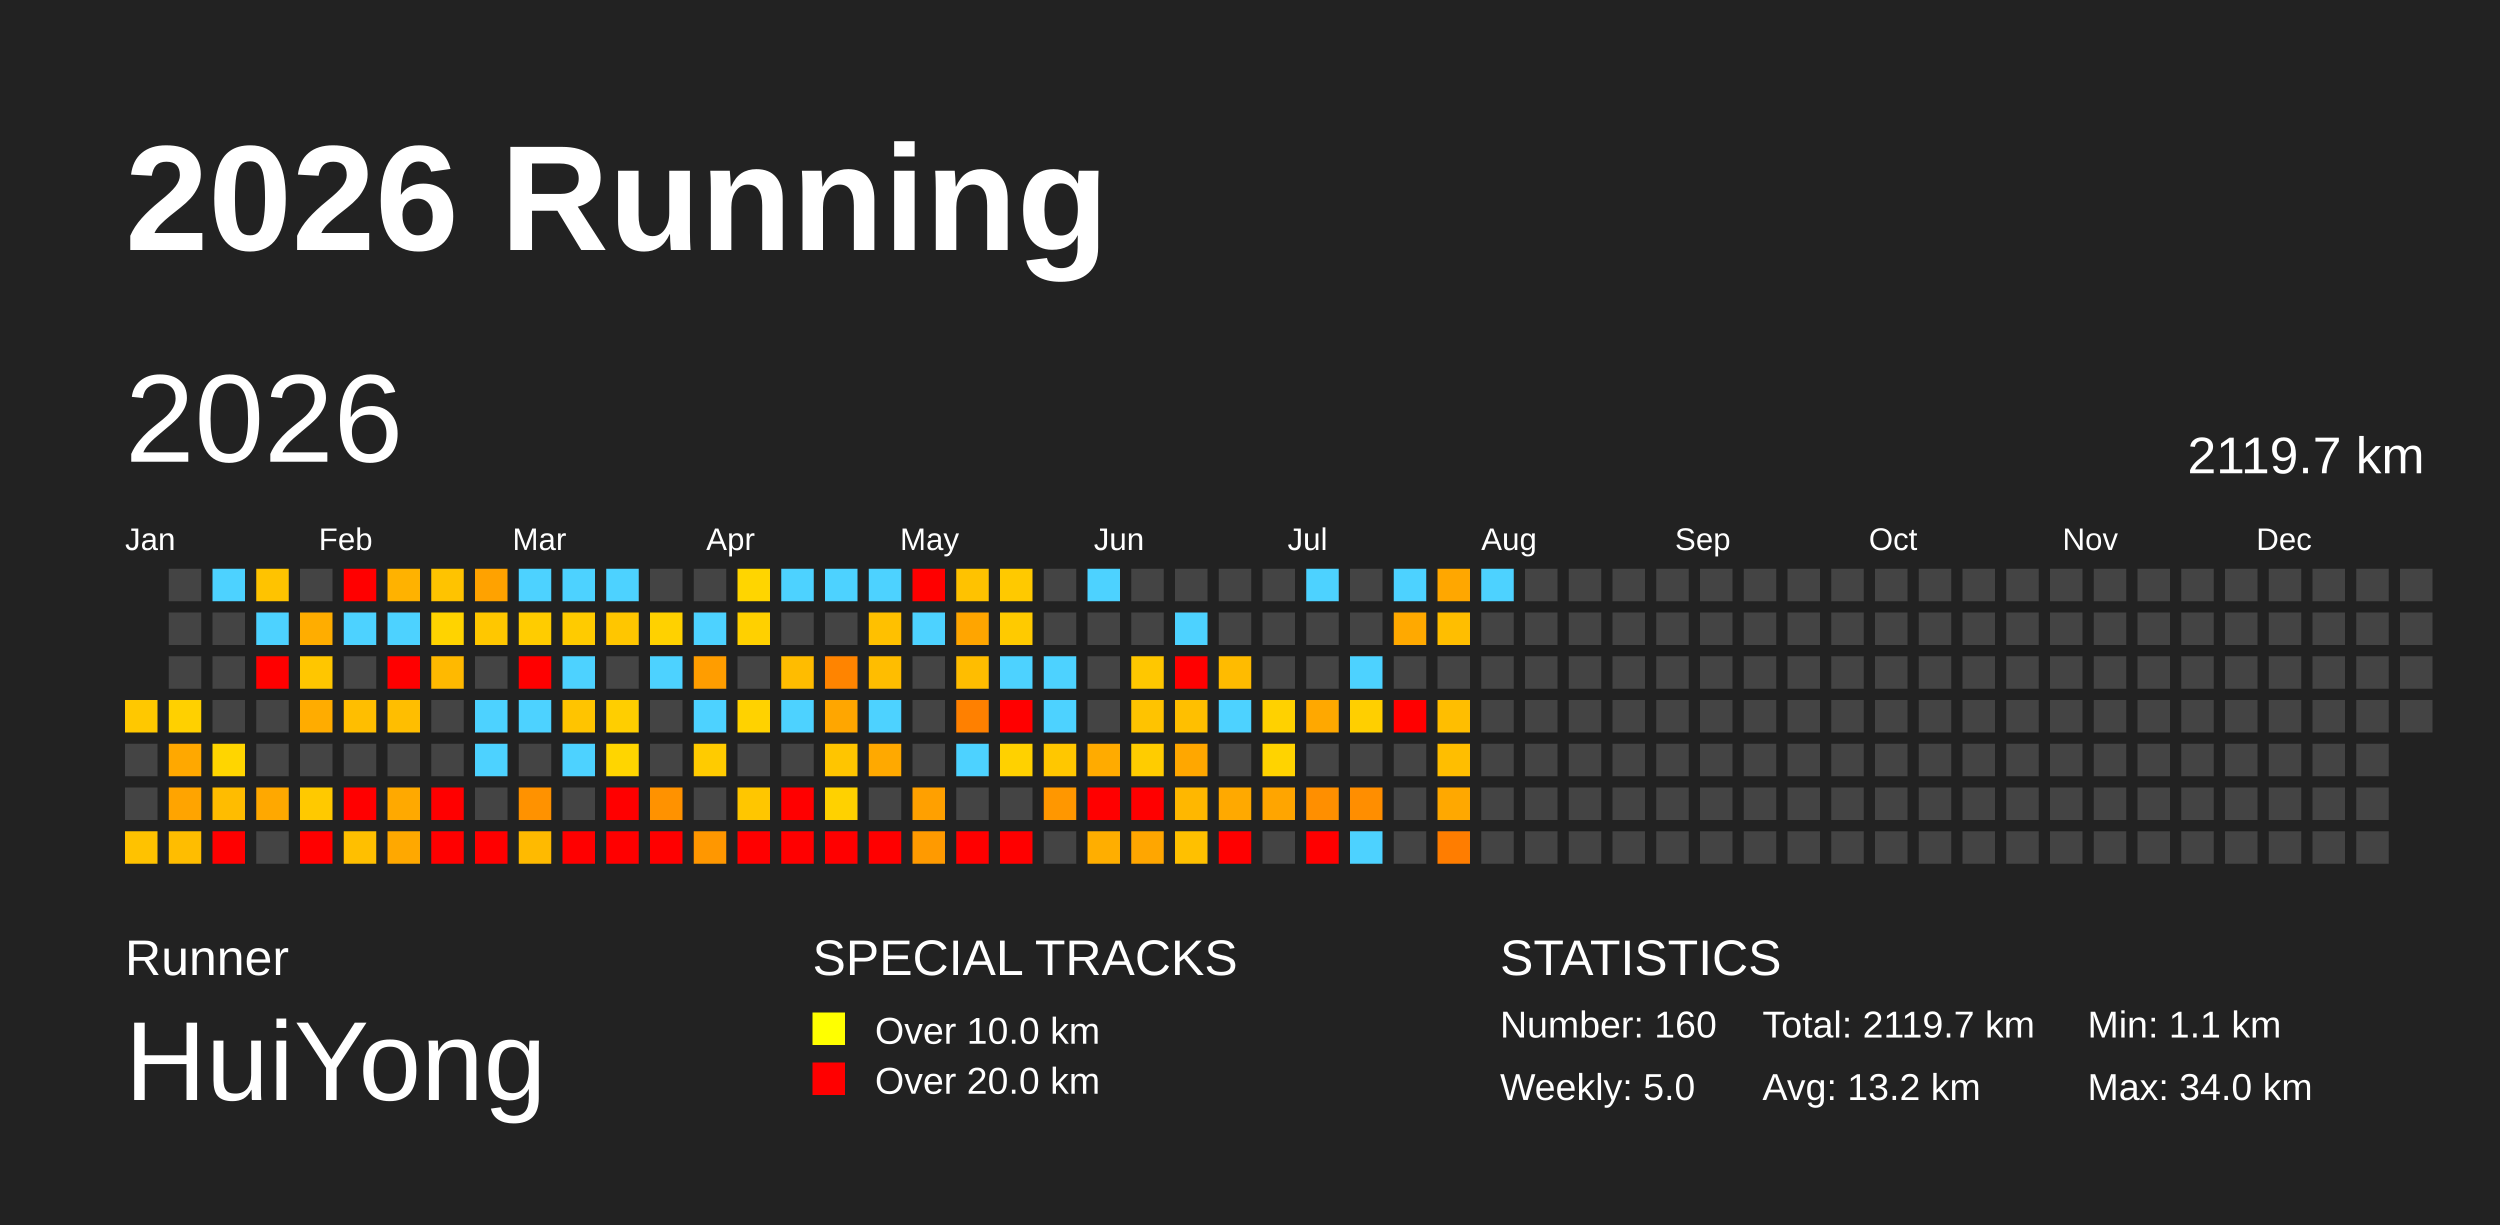
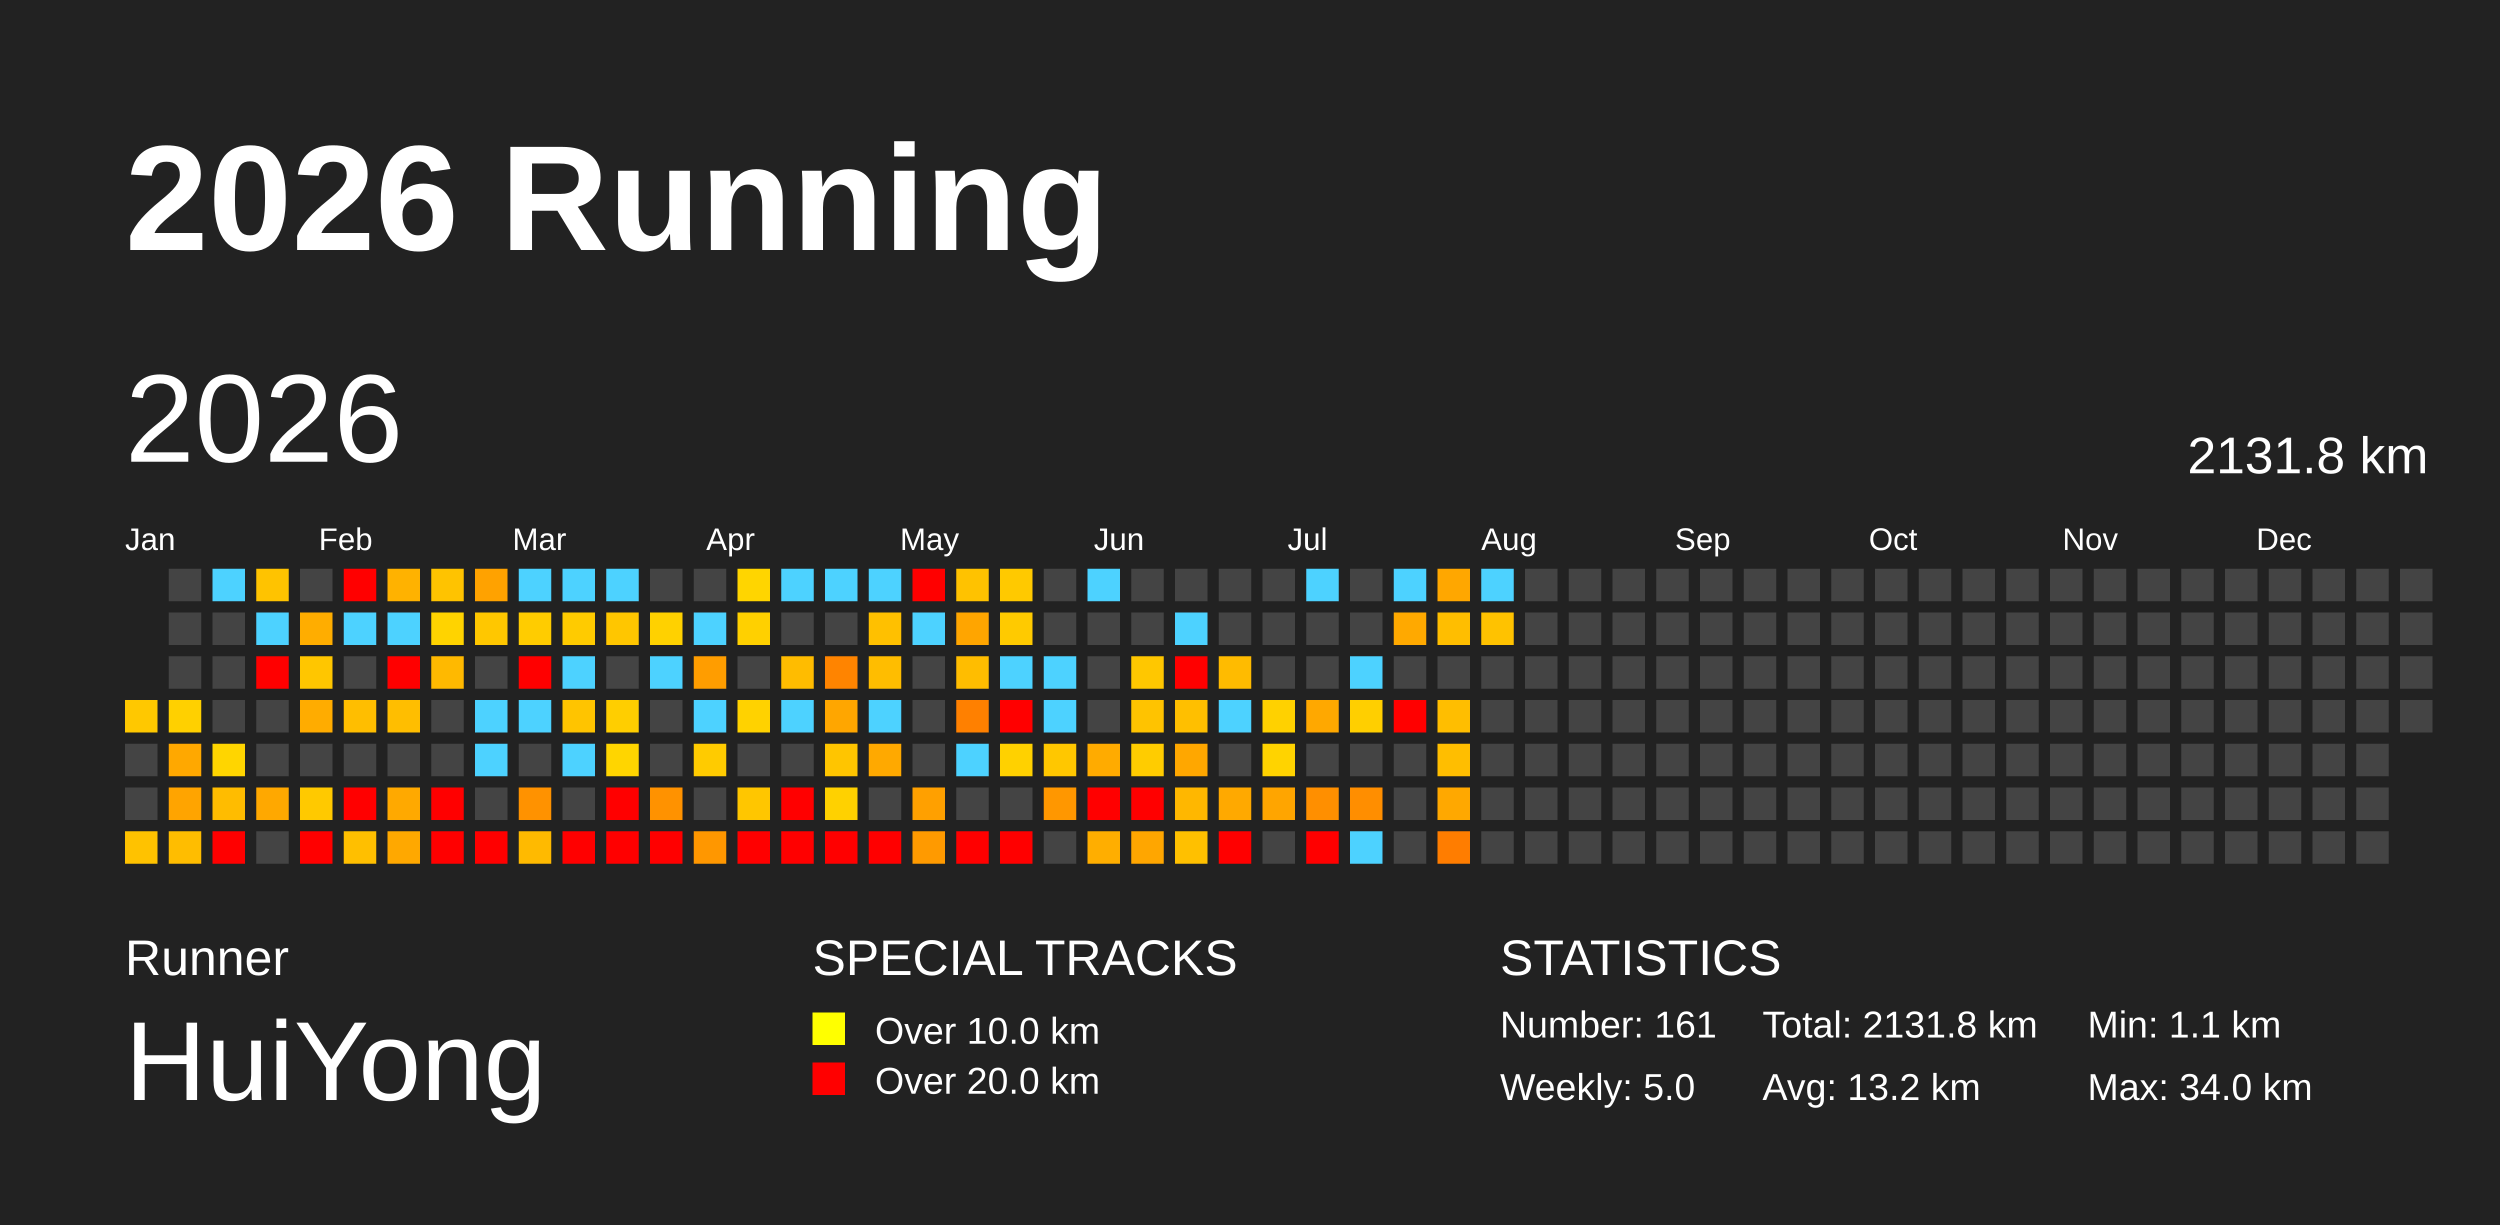
<svg xmlns="http://www.w3.org/2000/svg" baseProfile="full" height="98mm" version="1.1" viewBox="0,0,200,98" width="200mm">
  <defs />
  <rect fill="#222222" height="98" width="200" x="0" y="0" />
  <text fill="#FFFFFF" style="font-size:12px; font-family:Arial; font-weight:bold;" x="10" y="20">2026 Running</text>
  <text fill="#FFFFFF" style="font-size:4px; font-family:Arial" x="10" y="78">Runner</text>
  <text fill="#FFFFFF" style="font-size:9px; font-family:Arial" x="10" y="88">HuiYong</text>
  <text fill="#FFFFFF" style="font-size:4px; font-family:Arial" x="65" y="78">SPECIAL TRACKS</text>
  <rect fill="yellow" height="2.6" width="2.6" x="65" y="81" />
  <text fill="#FFFFFF" style="font-size:3px; font-family:Arial" x="70" y="83.5">Over 10.0 km</text>
  <rect fill="red" height="2.6" width="2.6" x="65" y="85" />
  <text fill="#FFFFFF" style="font-size:3px; font-family:Arial" x="70" y="87.5">Over 20.0 km</text>
  <text fill="#FFFFFF" style="font-size:4px; font-family:Arial" x="120" y="78">STATISTICS</text>
-   <text fill="#FFFFFF" style="font-size:3px; font-family:Arial" x="120" y="83">Number: 160</text>
+   <text fill="#FFFFFF" style="font-size:3px; font-family:Arial" x="120" y="83">Number: 161</text>
  <text fill="#FFFFFF" style="font-size:3px; font-family:Arial" x="120" y="88">Weekly: 5.0</text>
-   <text fill="#FFFFFF" style="font-size:3px; font-family:Arial" x="141" y="83">Total: 2119.7 km</text>
+   <text fill="#FFFFFF" style="font-size:3px; font-family:Arial" x="141" y="83">Total: 2131.8 km</text>
  <text fill="#FFFFFF" style="font-size:3px; font-family:Arial" x="141" y="88">Avg: 13.2 km</text>
  <text fill="#FFFFFF" style="font-size:3px; font-family:Arial" x="167" y="83">Min: 1.1 km</text>
  <text fill="#FFFFFF" style="font-size:3px; font-family:Arial" x="167" y="88">Max: 34.0 km</text>
  <text dominant-baseline="hanging" fill="#FFFFFF" style="font-size:10.0px; font-family:Arial;" x="10" y="30">2026</text>
-   <text dominant-baseline="hanging" fill="#FFFFFF" style="font-size:4.125px; font-family:Arial;" x="175" y="35">2119.7 km</text>
+   <text dominant-baseline="hanging" fill="#FFFFFF" style="font-size:4.125px; font-family:Arial;" x="175" y="35">2131.8 km</text>
  <text fill="#FFFFFF" style="font-size:2.5px; font-family:Arial" x="10.0" y="44">Jan</text>
  <text fill="#FFFFFF" style="font-size:2.5px; font-family:Arial" x="25.5" y="44">Feb</text>
  <text fill="#FFFFFF" style="font-size:2.5px; font-family:Arial" x="41.0" y="44">Mar</text>
  <text fill="#FFFFFF" style="font-size:2.5px; font-family:Arial" x="56.5" y="44">Apr</text>
  <text fill="#FFFFFF" style="font-size:2.5px; font-family:Arial" x="72.0" y="44">May</text>
  <text fill="#FFFFFF" style="font-size:2.5px; font-family:Arial" x="87.5" y="44">Jun</text>
  <text fill="#FFFFFF" style="font-size:2.5px; font-family:Arial" x="103.0" y="44">Jul</text>
  <text fill="#FFFFFF" style="font-size:2.5px; font-family:Arial" x="118.5" y="44">Aug</text>
  <text fill="#FFFFFF" style="font-size:2.5px; font-family:Arial" x="134.0" y="44">Sep</text>
  <text fill="#FFFFFF" style="font-size:2.5px; font-family:Arial" x="149.5" y="44">Oct</text>
  <text fill="#FFFFFF" style="font-size:2.5px; font-family:Arial" x="165.0" y="44">Nov</text>
  <text fill="#FFFFFF" style="font-size:2.5px; font-family:Arial" x="180.5" y="44">Dec</text>
  <rect fill="#ffc800" height="2.6" width="2.6" x="10.0" y="56.0" />
  <rect fill="#444444" height="2.6" width="2.6" x="10.0" y="59.5" />
  <rect fill="#444444" height="2.6" width="2.6" x="10.0" y="63.0" />
  <rect fill="#ffc200" height="2.6" width="2.6" x="10.0" y="66.5" />
  <rect fill="#444444" height="2.6" width="2.6" x="13.5" y="45.5" />
  <rect fill="#444444" height="2.6" width="2.6" x="13.5" y="49.0" />
  <rect fill="#444444" height="2.6" width="2.6" x="13.5" y="52.5" />
  <rect fill="#ffd000" height="2.6" width="2.6" x="13.5" y="56.0" />
  <rect fill="#ffa800" height="2.6" width="2.6" x="13.5" y="59.5" />
  <rect fill="#ffa400" height="2.6" width="2.6" x="13.5" y="63.0" />
  <rect fill="#ffbd00" height="2.6" width="2.6" x="13.5" y="66.5" />
  <rect fill="#4dd2ff" height="2.6" width="2.6" x="17.0" y="45.5" />
  <rect fill="#444444" height="2.6" width="2.6" x="17.0" y="49.0" />
  <rect fill="#444444" height="2.6" width="2.6" x="17.0" y="52.5" />
  <rect fill="#444444" height="2.6" width="2.6" x="17.0" y="56.0" />
  <rect fill="#ffd500" height="2.6" width="2.6" x="17.0" y="59.5" />
  <rect fill="#ffbc00" height="2.6" width="2.6" x="17.0" y="63.0" />
  <rect fill="red" height="2.6" width="2.6" x="17.0" y="66.5" />
  <rect fill="#ffc300" height="2.6" width="2.6" x="20.5" y="45.5" />
  <rect fill="#4dd2ff" height="2.6" width="2.6" x="20.5" y="49.0" />
  <rect fill="red" height="2.6" width="2.6" x="20.5" y="52.5" />
  <rect fill="#444444" height="2.6" width="2.6" x="20.5" y="56.0" />
  <rect fill="#444444" height="2.6" width="2.6" x="20.5" y="59.5" />
  <rect fill="#ffa800" height="2.6" width="2.6" x="20.5" y="63.0" />
  <rect fill="#444444" height="2.6" width="2.6" x="20.5" y="66.5" />
  <rect fill="#444444" height="2.6" width="2.6" x="24.0" y="45.5" />
  <rect fill="#ffad00" height="2.6" width="2.6" x="24.0" y="49.0" />
  <rect fill="#ffc600" height="2.6" width="2.6" x="24.0" y="52.5" />
  <rect fill="#ffac00" height="2.6" width="2.6" x="24.0" y="56.0" />
  <rect fill="#444444" height="2.6" width="2.6" x="24.0" y="59.5" />
  <rect fill="#ffc900" height="2.6" width="2.6" x="24.0" y="63.0" />
  <rect fill="red" height="2.6" width="2.6" x="24.0" y="66.5" />
  <rect fill="red" height="2.6" width="2.6" x="27.5" y="45.5" />
  <rect fill="#4dd2ff" height="2.6" width="2.6" x="27.5" y="49.0" />
  <rect fill="#444444" height="2.6" width="2.6" x="27.5" y="52.5" />
  <rect fill="#ffbe00" height="2.6" width="2.6" x="27.5" y="56.0" />
  <rect fill="#444444" height="2.6" width="2.6" x="27.5" y="59.5" />
  <rect fill="red" height="2.6" width="2.6" x="27.5" y="63.0" />
  <rect fill="#ffbf00" height="2.6" width="2.6" x="27.5" y="66.5" />
  <rect fill="#ffb200" height="2.6" width="2.6" x="31.0" y="45.5" />
  <rect fill="#4dd2ff" height="2.6" width="2.6" x="31.0" y="49.0" />
  <rect fill="red" height="2.6" width="2.6" x="31.0" y="52.5" />
  <rect fill="#ffbe00" height="2.6" width="2.6" x="31.0" y="56.0" />
  <rect fill="#444444" height="2.6" width="2.6" x="31.0" y="59.5" />
  <rect fill="#ffa900" height="2.6" width="2.6" x="31.0" y="63.0" />
  <rect fill="#ffa800" height="2.6" width="2.6" x="31.0" y="66.5" />
  <rect fill="#ffc300" height="2.6" width="2.6" x="34.5" y="45.5" />
  <rect fill="#ffd300" height="2.6" width="2.6" x="34.5" y="49.0" />
  <rect fill="#ffb900" height="2.6" width="2.6" x="34.5" y="52.5" />
  <rect fill="#444444" height="2.6" width="2.6" x="34.5" y="56.0" />
  <rect fill="#444444" height="2.6" width="2.6" x="34.5" y="59.5" />
  <rect fill="red" height="2.6" width="2.6" x="34.5" y="63.0" />
  <rect fill="red" height="2.6" width="2.6" x="34.5" y="66.5" />
  <rect fill="#ffa200" height="2.6" width="2.6" x="38.0" y="45.5" />
  <rect fill="#ffc700" height="2.6" width="2.6" x="38.0" y="49.0" />
  <rect fill="#444444" height="2.6" width="2.6" x="38.0" y="52.5" />
  <rect fill="#4dd2ff" height="2.6" width="2.6" x="38.0" y="56.0" />
  <rect fill="#4dd2ff" height="2.6" width="2.6" x="38.0" y="59.5" />
  <rect fill="#444444" height="2.6" width="2.6" x="38.0" y="63.0" />
  <rect fill="red" height="2.6" width="2.6" x="38.0" y="66.5" />
  <rect fill="#4dd2ff" height="2.6" width="2.6" x="41.5" y="45.5" />
  <rect fill="#ffcc00" height="2.6" width="2.6" x="41.5" y="49.0" />
  <rect fill="red" height="2.6" width="2.6" x="41.5" y="52.5" />
  <rect fill="#4dd2ff" height="2.6" width="2.6" x="41.5" y="56.0" />
  <rect fill="#444444" height="2.6" width="2.6" x="41.5" y="59.5" />
  <rect fill="#ff9200" height="2.6" width="2.6" x="41.5" y="63.0" />
  <rect fill="#ffba00" height="2.6" width="2.6" x="41.5" y="66.5" />
  <rect fill="#4dd2ff" height="2.6" width="2.6" x="45.0" y="45.5" />
  <rect fill="#ffcb00" height="2.6" width="2.6" x="45.0" y="49.0" />
  <rect fill="#4dd2ff" height="2.6" width="2.6" x="45.0" y="52.5" />
  <rect fill="#ffc400" height="2.6" width="2.6" x="45.0" y="56.0" />
  <rect fill="#4dd2ff" height="2.6" width="2.6" x="45.0" y="59.5" />
  <rect fill="#444444" height="2.6" width="2.6" x="45.0" y="63.0" />
  <rect fill="red" height="2.6" width="2.6" x="45.0" y="66.5" />
  <rect fill="#4dd2ff" height="2.6" width="2.6" x="48.5" y="45.5" />
  <rect fill="#ffc600" height="2.6" width="2.6" x="48.5" y="49.0" />
  <rect fill="#444444" height="2.6" width="2.6" x="48.5" y="52.5" />
  <rect fill="#ffce00" height="2.6" width="2.6" x="48.5" y="56.0" />
  <rect fill="#ffd500" height="2.6" width="2.6" x="48.5" y="59.5" />
  <rect fill="red" height="2.6" width="2.6" x="48.5" y="63.0" />
  <rect fill="red" height="2.6" width="2.6" x="48.5" y="66.5" />
  <rect fill="#444444" height="2.6" width="2.6" x="52.0" y="45.5" />
  <rect fill="#ffd100" height="2.6" width="2.6" x="52.0" y="49.0" />
  <rect fill="#4dd2ff" height="2.6" width="2.6" x="52.0" y="52.5" />
  <rect fill="#444444" height="2.6" width="2.6" x="52.0" y="56.0" />
  <rect fill="#444444" height="2.6" width="2.6" x="52.0" y="59.5" />
  <rect fill="#ff9200" height="2.6" width="2.6" x="52.0" y="63.0" />
  <rect fill="red" height="2.6" width="2.6" x="52.0" y="66.5" />
  <rect fill="#444444" height="2.6" width="2.6" x="55.5" y="45.5" />
  <rect fill="#4dd2ff" height="2.6" width="2.6" x="55.5" y="49.0" />
  <rect fill="#ff9d00" height="2.6" width="2.6" x="55.5" y="52.5" />
  <rect fill="#4dd2ff" height="2.6" width="2.6" x="55.5" y="56.0" />
  <rect fill="#ffcb00" height="2.6" width="2.6" x="55.5" y="59.5" />
  <rect fill="#444444" height="2.6" width="2.6" x="55.5" y="63.0" />
  <rect fill="#ff9700" height="2.6" width="2.6" x="55.5" y="66.5" />
  <rect fill="#ffd500" height="2.6" width="2.6" x="59.0" y="45.5" />
  <rect fill="#ffd000" height="2.6" width="2.6" x="59.0" y="49.0" />
  <rect fill="#444444" height="2.6" width="2.6" x="59.0" y="52.5" />
  <rect fill="#ffd200" height="2.6" width="2.6" x="59.0" y="56.0" />
  <rect fill="#444444" height="2.6" width="2.6" x="59.0" y="59.5" />
  <rect fill="#ffc600" height="2.6" width="2.6" x="59.0" y="63.0" />
  <rect fill="red" height="2.6" width="2.6" x="59.0" y="66.5" />
  <rect fill="#4dd2ff" height="2.6" width="2.6" x="62.5" y="45.5" />
  <rect fill="#444444" height="2.6" width="2.6" x="62.5" y="49.0" />
  <rect fill="#ffbc00" height="2.6" width="2.6" x="62.5" y="52.5" />
  <rect fill="#4dd2ff" height="2.6" width="2.6" x="62.5" y="56.0" />
  <rect fill="#444444" height="2.6" width="2.6" x="62.5" y="59.5" />
  <rect fill="red" height="2.6" width="2.6" x="62.5" y="63.0" />
  <rect fill="red" height="2.6" width="2.6" x="62.5" y="66.5" />
  <rect fill="#4dd2ff" height="2.6" width="2.6" x="66.0" y="45.5" />
  <rect fill="#444444" height="2.6" width="2.6" x="66.0" y="49.0" />
  <rect fill="#ff8400" height="2.6" width="2.6" x="66.0" y="52.5" />
  <rect fill="#ffa600" height="2.6" width="2.6" x="66.0" y="56.0" />
  <rect fill="#ffc500" height="2.6" width="2.6" x="66.0" y="59.5" />
  <rect fill="#ffd100" height="2.6" width="2.6" x="66.0" y="63.0" />
  <rect fill="red" height="2.6" width="2.6" x="66.0" y="66.5" />
  <rect fill="#4dd2ff" height="2.6" width="2.6" x="69.5" y="45.5" />
  <rect fill="#ffc000" height="2.6" width="2.6" x="69.5" y="49.0" />
  <rect fill="#ffbd00" height="2.6" width="2.6" x="69.5" y="52.5" />
  <rect fill="#4dd2ff" height="2.6" width="2.6" x="69.5" y="56.0" />
  <rect fill="#ffa900" height="2.6" width="2.6" x="69.5" y="59.5" />
  <rect fill="#444444" height="2.6" width="2.6" x="69.5" y="63.0" />
  <rect fill="red" height="2.6" width="2.6" x="69.5" y="66.5" />
  <rect fill="red" height="2.6" width="2.6" x="73.0" y="45.5" />
  <rect fill="#4dd2ff" height="2.6" width="2.6" x="73.0" y="49.0" />
  <rect fill="#444444" height="2.6" width="2.6" x="73.0" y="52.5" />
  <rect fill="#444444" height="2.6" width="2.6" x="73.0" y="56.0" />
  <rect fill="#444444" height="2.6" width="2.6" x="73.0" y="59.5" />
  <rect fill="#ffa000" height="2.6" width="2.6" x="73.0" y="63.0" />
  <rect fill="#ff9a00" height="2.6" width="2.6" x="73.0" y="66.5" />
  <rect fill="#ffc200" height="2.6" width="2.6" x="76.5" y="45.5" />
  <rect fill="#ffa500" height="2.6" width="2.6" x="76.5" y="49.0" />
  <rect fill="#ffbd00" height="2.6" width="2.6" x="76.5" y="52.5" />
  <rect fill="#ff8000" height="2.6" width="2.6" x="76.5" y="56.0" />
  <rect fill="#4dd2ff" height="2.6" width="2.6" x="76.5" y="59.5" />
  <rect fill="#444444" height="2.6" width="2.6" x="76.5" y="63.0" />
  <rect fill="red" height="2.6" width="2.6" x="76.5" y="66.5" />
  <rect fill="#ffc900" height="2.6" width="2.6" x="80.0" y="45.5" />
  <rect fill="#ffca00" height="2.6" width="2.6" x="80.0" y="49.0" />
  <rect fill="#4dd2ff" height="2.6" width="2.6" x="80.0" y="52.5" />
  <rect fill="red" height="2.6" width="2.6" x="80.0" y="56.0" />
  <rect fill="#ffd100" height="2.6" width="2.6" x="80.0" y="59.5" />
  <rect fill="#444444" height="2.6" width="2.6" x="80.0" y="63.0" />
  <rect fill="red" height="2.6" width="2.6" x="80.0" y="66.5" />
  <rect fill="#444444" height="2.6" width="2.6" x="83.5" y="45.5" />
  <rect fill="#444444" height="2.6" width="2.6" x="83.5" y="49.0" />
  <rect fill="#4dd2ff" height="2.6" width="2.6" x="83.5" y="52.5" />
  <rect fill="#4dd2ff" height="2.6" width="2.6" x="83.5" y="56.0" />
  <rect fill="#ffc700" height="2.6" width="2.6" x="83.5" y="59.5" />
  <rect fill="#ff9700" height="2.6" width="2.6" x="83.5" y="63.0" />
  <rect fill="#444444" height="2.6" width="2.6" x="83.5" y="66.5" />
  <rect fill="#4dd2ff" height="2.6" width="2.6" x="87.0" y="45.5" />
  <rect fill="#444444" height="2.6" width="2.6" x="87.0" y="49.0" />
  <rect fill="#444444" height="2.6" width="2.6" x="87.0" y="52.5" />
  <rect fill="#444444" height="2.6" width="2.6" x="87.0" y="56.0" />
  <rect fill="#ffab00" height="2.6" width="2.6" x="87.0" y="59.5" />
  <rect fill="red" height="2.6" width="2.6" x="87.0" y="63.0" />
  <rect fill="#ffae00" height="2.6" width="2.6" x="87.0" y="66.5" />
  <rect fill="#444444" height="2.6" width="2.6" x="90.5" y="45.5" />
  <rect fill="#444444" height="2.6" width="2.6" x="90.5" y="49.0" />
  <rect fill="#ffc700" height="2.6" width="2.6" x="90.5" y="52.5" />
  <rect fill="#ffc300" height="2.6" width="2.6" x="90.5" y="56.0" />
  <rect fill="#ffcc00" height="2.6" width="2.6" x="90.5" y="59.5" />
  <rect fill="red" height="2.6" width="2.6" x="90.5" y="63.0" />
  <rect fill="#ffa600" height="2.6" width="2.6" x="90.5" y="66.5" />
  <rect fill="#444444" height="2.6" width="2.6" x="94.0" y="45.5" />
  <rect fill="#4dd2ff" height="2.6" width="2.6" x="94.0" y="49.0" />
  <rect fill="red" height="2.6" width="2.6" x="94.0" y="52.5" />
  <rect fill="#ffbf00" height="2.6" width="2.6" x="94.0" y="56.0" />
  <rect fill="#ffa700" height="2.6" width="2.6" x="94.0" y="59.5" />
  <rect fill="#ffb700" height="2.6" width="2.6" x="94.0" y="63.0" />
  <rect fill="#ffc000" height="2.6" width="2.6" x="94.0" y="66.5" />
  <rect fill="#444444" height="2.6" width="2.6" x="97.5" y="45.5" />
  <rect fill="#444444" height="2.6" width="2.6" x="97.5" y="49.0" />
  <rect fill="#ffbb00" height="2.6" width="2.6" x="97.5" y="52.5" />
  <rect fill="#4dd2ff" height="2.6" width="2.6" x="97.5" y="56.0" />
  <rect fill="#444444" height="2.6" width="2.6" x="97.5" y="59.5" />
  <rect fill="#ffa900" height="2.6" width="2.6" x="97.5" y="63.0" />
  <rect fill="red" height="2.6" width="2.6" x="97.5" y="66.5" />
  <rect fill="#444444" height="2.6" width="2.6" x="101.0" y="45.5" />
  <rect fill="#444444" height="2.6" width="2.6" x="101.0" y="49.0" />
  <rect fill="#444444" height="2.6" width="2.6" x="101.0" y="52.5" />
  <rect fill="#ffd100" height="2.6" width="2.6" x="101.0" y="56.0" />
  <rect fill="#ffd300" height="2.6" width="2.6" x="101.0" y="59.5" />
  <rect fill="#ffa500" height="2.6" width="2.6" x="101.0" y="63.0" />
  <rect fill="#444444" height="2.6" width="2.6" x="101.0" y="66.5" />
  <rect fill="#4dd2ff" height="2.6" width="2.6" x="104.5" y="45.5" />
  <rect fill="#444444" height="2.6" width="2.6" x="104.5" y="49.0" />
  <rect fill="#444444" height="2.6" width="2.6" x="104.5" y="52.5" />
  <rect fill="#ffa800" height="2.6" width="2.6" x="104.5" y="56.0" />
  <rect fill="#444444" height="2.6" width="2.6" x="104.5" y="59.5" />
  <rect fill="#ff8f00" height="2.6" width="2.6" x="104.5" y="63.0" />
  <rect fill="red" height="2.6" width="2.6" x="104.5" y="66.5" />
  <rect fill="#444444" height="2.6" width="2.6" x="108.0" y="45.5" />
  <rect fill="#444444" height="2.6" width="2.6" x="108.0" y="49.0" />
  <rect fill="#4dd2ff" height="2.6" width="2.6" x="108.0" y="52.5" />
  <rect fill="#ffcf00" height="2.6" width="2.6" x="108.0" y="56.0" />
  <rect fill="#444444" height="2.6" width="2.6" x="108.0" y="59.5" />
  <rect fill="#ff8e00" height="2.6" width="2.6" x="108.0" y="63.0" />
  <rect fill="#4dd2ff" height="2.6" width="2.6" x="108.0" y="66.5" />
  <rect fill="#4dd2ff" height="2.6" width="2.6" x="111.5" y="45.5" />
  <rect fill="#ffa900" height="2.6" width="2.6" x="111.5" y="49.0" />
  <rect fill="#444444" height="2.6" width="2.6" x="111.5" y="52.5" />
  <rect fill="red" height="2.6" width="2.6" x="111.5" y="56.0" />
  <rect fill="#444444" height="2.6" width="2.6" x="111.5" y="59.5" />
  <rect fill="#444444" height="2.6" width="2.6" x="111.5" y="63.0" />
  <rect fill="#444444" height="2.6" width="2.6" x="111.5" y="66.5" />
  <rect fill="#ffa700" height="2.6" width="2.6" x="115.0" y="45.5" />
  <rect fill="#ffbe00" height="2.6" width="2.6" x="115.0" y="49.0" />
  <rect fill="#444444" height="2.6" width="2.6" x="115.0" y="52.5" />
  <rect fill="#ffbe00" height="2.6" width="2.6" x="115.0" y="56.0" />
  <rect fill="#ffbe00" height="2.6" width="2.6" x="115.0" y="59.5" />
  <rect fill="#ffa800" height="2.6" width="2.6" x="115.0" y="63.0" />
  <rect fill="#ff7d00" height="2.6" width="2.6" x="115.0" y="66.5" />
  <rect fill="#4dd2ff" height="2.6" width="2.6" x="118.5" y="45.5" />
-   <rect fill="#444444" height="2.6" width="2.6" x="118.5" y="49.0" />
+   <rect fill="#ffc200" height="2.6" width="2.6" x="118.5" y="49.0" />
  <rect fill="#444444" height="2.6" width="2.6" x="118.5" y="52.5" />
  <rect fill="#444444" height="2.6" width="2.6" x="118.5" y="56.0" />
  <rect fill="#444444" height="2.6" width="2.6" x="118.5" y="59.5" />
  <rect fill="#444444" height="2.6" width="2.6" x="118.5" y="63.0" />
  <rect fill="#444444" height="2.6" width="2.6" x="118.5" y="66.5" />
  <rect fill="#444444" height="2.6" width="2.6" x="122.0" y="45.5" />
  <rect fill="#444444" height="2.6" width="2.6" x="122.0" y="49.0" />
  <rect fill="#444444" height="2.6" width="2.6" x="122.0" y="52.5" />
  <rect fill="#444444" height="2.6" width="2.6" x="122.0" y="56.0" />
  <rect fill="#444444" height="2.6" width="2.6" x="122.0" y="59.5" />
  <rect fill="#444444" height="2.6" width="2.6" x="122.0" y="63.0" />
  <rect fill="#444444" height="2.6" width="2.6" x="122.0" y="66.5" />
  <rect fill="#444444" height="2.6" width="2.6" x="125.5" y="45.5" />
  <rect fill="#444444" height="2.6" width="2.6" x="125.5" y="49.0" />
  <rect fill="#444444" height="2.6" width="2.6" x="125.5" y="52.5" />
  <rect fill="#444444" height="2.6" width="2.6" x="125.5" y="56.0" />
  <rect fill="#444444" height="2.6" width="2.6" x="125.5" y="59.5" />
  <rect fill="#444444" height="2.6" width="2.6" x="125.5" y="63.0" />
  <rect fill="#444444" height="2.6" width="2.6" x="125.5" y="66.5" />
  <rect fill="#444444" height="2.6" width="2.6" x="129.0" y="45.5" />
  <rect fill="#444444" height="2.6" width="2.6" x="129.0" y="49.0" />
  <rect fill="#444444" height="2.6" width="2.6" x="129.0" y="52.5" />
  <rect fill="#444444" height="2.6" width="2.6" x="129.0" y="56.0" />
  <rect fill="#444444" height="2.6" width="2.6" x="129.0" y="59.5" />
  <rect fill="#444444" height="2.6" width="2.6" x="129.0" y="63.0" />
  <rect fill="#444444" height="2.6" width="2.6" x="129.0" y="66.5" />
  <rect fill="#444444" height="2.6" width="2.6" x="132.5" y="45.5" />
  <rect fill="#444444" height="2.6" width="2.6" x="132.5" y="49.0" />
  <rect fill="#444444" height="2.6" width="2.6" x="132.5" y="52.5" />
  <rect fill="#444444" height="2.6" width="2.6" x="132.5" y="56.0" />
  <rect fill="#444444" height="2.6" width="2.6" x="132.5" y="59.5" />
  <rect fill="#444444" height="2.6" width="2.6" x="132.5" y="63.0" />
  <rect fill="#444444" height="2.6" width="2.6" x="132.5" y="66.5" />
  <rect fill="#444444" height="2.6" width="2.6" x="136.0" y="45.5" />
  <rect fill="#444444" height="2.6" width="2.6" x="136.0" y="49.0" />
  <rect fill="#444444" height="2.6" width="2.6" x="136.0" y="52.5" />
  <rect fill="#444444" height="2.6" width="2.6" x="136.0" y="56.0" />
  <rect fill="#444444" height="2.6" width="2.6" x="136.0" y="59.5" />
  <rect fill="#444444" height="2.6" width="2.6" x="136.0" y="63.0" />
  <rect fill="#444444" height="2.6" width="2.6" x="136.0" y="66.5" />
  <rect fill="#444444" height="2.6" width="2.6" x="139.5" y="45.5" />
  <rect fill="#444444" height="2.6" width="2.6" x="139.5" y="49.0" />
  <rect fill="#444444" height="2.6" width="2.6" x="139.5" y="52.5" />
  <rect fill="#444444" height="2.6" width="2.6" x="139.5" y="56.0" />
  <rect fill="#444444" height="2.6" width="2.6" x="139.5" y="59.5" />
  <rect fill="#444444" height="2.6" width="2.6" x="139.5" y="63.0" />
  <rect fill="#444444" height="2.6" width="2.6" x="139.5" y="66.5" />
  <rect fill="#444444" height="2.6" width="2.6" x="143.0" y="45.5" />
  <rect fill="#444444" height="2.6" width="2.6" x="143.0" y="49.0" />
  <rect fill="#444444" height="2.6" width="2.6" x="143.0" y="52.5" />
  <rect fill="#444444" height="2.6" width="2.6" x="143.0" y="56.0" />
  <rect fill="#444444" height="2.6" width="2.6" x="143.0" y="59.5" />
  <rect fill="#444444" height="2.6" width="2.6" x="143.0" y="63.0" />
  <rect fill="#444444" height="2.6" width="2.6" x="143.0" y="66.5" />
  <rect fill="#444444" height="2.6" width="2.6" x="146.5" y="45.5" />
  <rect fill="#444444" height="2.6" width="2.6" x="146.5" y="49.0" />
  <rect fill="#444444" height="2.6" width="2.6" x="146.5" y="52.5" />
  <rect fill="#444444" height="2.6" width="2.6" x="146.5" y="56.0" />
  <rect fill="#444444" height="2.6" width="2.6" x="146.5" y="59.5" />
  <rect fill="#444444" height="2.6" width="2.6" x="146.5" y="63.0" />
  <rect fill="#444444" height="2.6" width="2.6" x="146.5" y="66.5" />
  <rect fill="#444444" height="2.6" width="2.6" x="150.0" y="45.5" />
  <rect fill="#444444" height="2.6" width="2.6" x="150.0" y="49.0" />
  <rect fill="#444444" height="2.6" width="2.6" x="150.0" y="52.5" />
  <rect fill="#444444" height="2.6" width="2.6" x="150.0" y="56.0" />
  <rect fill="#444444" height="2.6" width="2.6" x="150.0" y="59.5" />
  <rect fill="#444444" height="2.6" width="2.6" x="150.0" y="63.0" />
  <rect fill="#444444" height="2.6" width="2.6" x="150.0" y="66.5" />
  <rect fill="#444444" height="2.6" width="2.6" x="153.5" y="45.5" />
  <rect fill="#444444" height="2.6" width="2.6" x="153.5" y="49.0" />
  <rect fill="#444444" height="2.6" width="2.6" x="153.5" y="52.5" />
  <rect fill="#444444" height="2.6" width="2.6" x="153.5" y="56.0" />
  <rect fill="#444444" height="2.6" width="2.6" x="153.5" y="59.5" />
  <rect fill="#444444" height="2.6" width="2.6" x="153.5" y="63.0" />
  <rect fill="#444444" height="2.6" width="2.6" x="153.5" y="66.5" />
  <rect fill="#444444" height="2.6" width="2.6" x="157.0" y="45.5" />
  <rect fill="#444444" height="2.6" width="2.6" x="157.0" y="49.0" />
  <rect fill="#444444" height="2.6" width="2.6" x="157.0" y="52.5" />
  <rect fill="#444444" height="2.6" width="2.6" x="157.0" y="56.0" />
  <rect fill="#444444" height="2.6" width="2.6" x="157.0" y="59.5" />
  <rect fill="#444444" height="2.6" width="2.6" x="157.0" y="63.0" />
  <rect fill="#444444" height="2.6" width="2.6" x="157.0" y="66.5" />
  <rect fill="#444444" height="2.6" width="2.6" x="160.5" y="45.5" />
  <rect fill="#444444" height="2.6" width="2.6" x="160.5" y="49.0" />
  <rect fill="#444444" height="2.6" width="2.6" x="160.5" y="52.5" />
  <rect fill="#444444" height="2.6" width="2.6" x="160.5" y="56.0" />
  <rect fill="#444444" height="2.6" width="2.6" x="160.5" y="59.5" />
  <rect fill="#444444" height="2.6" width="2.6" x="160.5" y="63.0" />
  <rect fill="#444444" height="2.6" width="2.6" x="160.5" y="66.5" />
  <rect fill="#444444" height="2.6" width="2.6" x="164.0" y="45.5" />
  <rect fill="#444444" height="2.6" width="2.6" x="164.0" y="49.0" />
  <rect fill="#444444" height="2.6" width="2.6" x="164.0" y="52.5" />
  <rect fill="#444444" height="2.6" width="2.6" x="164.0" y="56.0" />
  <rect fill="#444444" height="2.6" width="2.6" x="164.0" y="59.5" />
  <rect fill="#444444" height="2.6" width="2.6" x="164.0" y="63.0" />
  <rect fill="#444444" height="2.6" width="2.6" x="164.0" y="66.5" />
  <rect fill="#444444" height="2.6" width="2.6" x="167.5" y="45.5" />
  <rect fill="#444444" height="2.6" width="2.6" x="167.5" y="49.0" />
  <rect fill="#444444" height="2.6" width="2.6" x="167.5" y="52.5" />
  <rect fill="#444444" height="2.6" width="2.6" x="167.5" y="56.0" />
  <rect fill="#444444" height="2.6" width="2.6" x="167.5" y="59.5" />
  <rect fill="#444444" height="2.6" width="2.6" x="167.5" y="63.0" />
  <rect fill="#444444" height="2.6" width="2.6" x="167.5" y="66.5" />
  <rect fill="#444444" height="2.6" width="2.6" x="171.0" y="45.5" />
  <rect fill="#444444" height="2.6" width="2.6" x="171.0" y="49.0" />
  <rect fill="#444444" height="2.6" width="2.6" x="171.0" y="52.5" />
  <rect fill="#444444" height="2.6" width="2.6" x="171.0" y="56.0" />
  <rect fill="#444444" height="2.6" width="2.6" x="171.0" y="59.5" />
  <rect fill="#444444" height="2.6" width="2.6" x="171.0" y="63.0" />
  <rect fill="#444444" height="2.6" width="2.6" x="171.0" y="66.5" />
  <rect fill="#444444" height="2.6" width="2.6" x="174.5" y="45.5" />
  <rect fill="#444444" height="2.6" width="2.6" x="174.5" y="49.0" />
  <rect fill="#444444" height="2.6" width="2.6" x="174.5" y="52.5" />
  <rect fill="#444444" height="2.6" width="2.6" x="174.5" y="56.0" />
  <rect fill="#444444" height="2.6" width="2.6" x="174.5" y="59.5" />
  <rect fill="#444444" height="2.6" width="2.6" x="174.5" y="63.0" />
  <rect fill="#444444" height="2.6" width="2.6" x="174.5" y="66.5" />
  <rect fill="#444444" height="2.6" width="2.6" x="178.0" y="45.5" />
  <rect fill="#444444" height="2.6" width="2.6" x="178.0" y="49.0" />
  <rect fill="#444444" height="2.6" width="2.6" x="178.0" y="52.5" />
  <rect fill="#444444" height="2.6" width="2.6" x="178.0" y="56.0" />
  <rect fill="#444444" height="2.6" width="2.6" x="178.0" y="59.5" />
  <rect fill="#444444" height="2.6" width="2.6" x="178.0" y="63.0" />
  <rect fill="#444444" height="2.6" width="2.6" x="178.0" y="66.5" />
  <rect fill="#444444" height="2.6" width="2.6" x="181.5" y="45.5" />
  <rect fill="#444444" height="2.6" width="2.6" x="181.5" y="49.0" />
  <rect fill="#444444" height="2.6" width="2.6" x="181.5" y="52.5" />
  <rect fill="#444444" height="2.6" width="2.6" x="181.5" y="56.0" />
  <rect fill="#444444" height="2.6" width="2.6" x="181.5" y="59.5" />
  <rect fill="#444444" height="2.6" width="2.6" x="181.5" y="63.0" />
  <rect fill="#444444" height="2.6" width="2.6" x="181.5" y="66.5" />
  <rect fill="#444444" height="2.6" width="2.6" x="185.0" y="45.5" />
  <rect fill="#444444" height="2.6" width="2.6" x="185.0" y="49.0" />
  <rect fill="#444444" height="2.6" width="2.6" x="185.0" y="52.5" />
  <rect fill="#444444" height="2.6" width="2.6" x="185.0" y="56.0" />
  <rect fill="#444444" height="2.6" width="2.6" x="185.0" y="59.5" />
  <rect fill="#444444" height="2.6" width="2.6" x="185.0" y="63.0" />
  <rect fill="#444444" height="2.6" width="2.6" x="185.0" y="66.5" />
  <rect fill="#444444" height="2.6" width="2.6" x="188.5" y="45.5" />
  <rect fill="#444444" height="2.6" width="2.6" x="188.5" y="49.0" />
  <rect fill="#444444" height="2.6" width="2.6" x="188.5" y="52.5" />
  <rect fill="#444444" height="2.6" width="2.6" x="188.5" y="56.0" />
  <rect fill="#444444" height="2.6" width="2.6" x="188.5" y="59.5" />
  <rect fill="#444444" height="2.6" width="2.6" x="188.5" y="63.0" />
  <rect fill="#444444" height="2.6" width="2.6" x="188.5" y="66.5" />
  <rect fill="#444444" height="2.6" width="2.6" x="192.0" y="45.5" />
  <rect fill="#444444" height="2.6" width="2.6" x="192.0" y="49.0" />
  <rect fill="#444444" height="2.6" width="2.6" x="192.0" y="52.5" />
  <rect fill="#444444" height="2.6" width="2.6" x="192.0" y="56.0" />
</svg>
